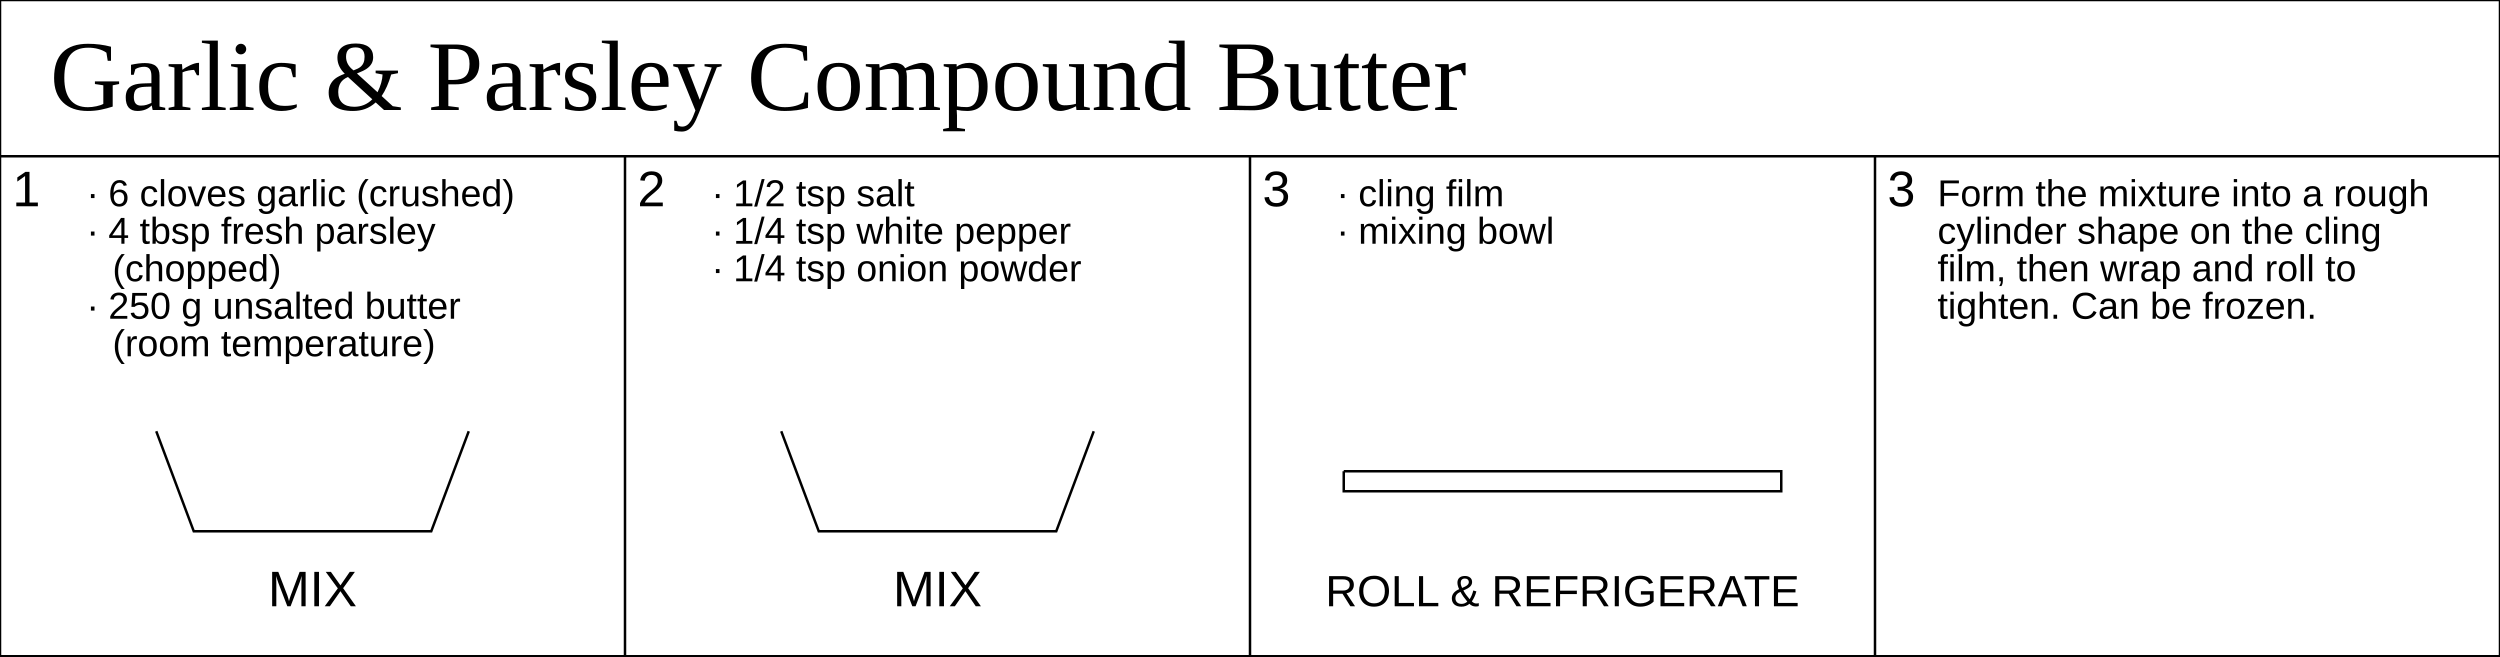
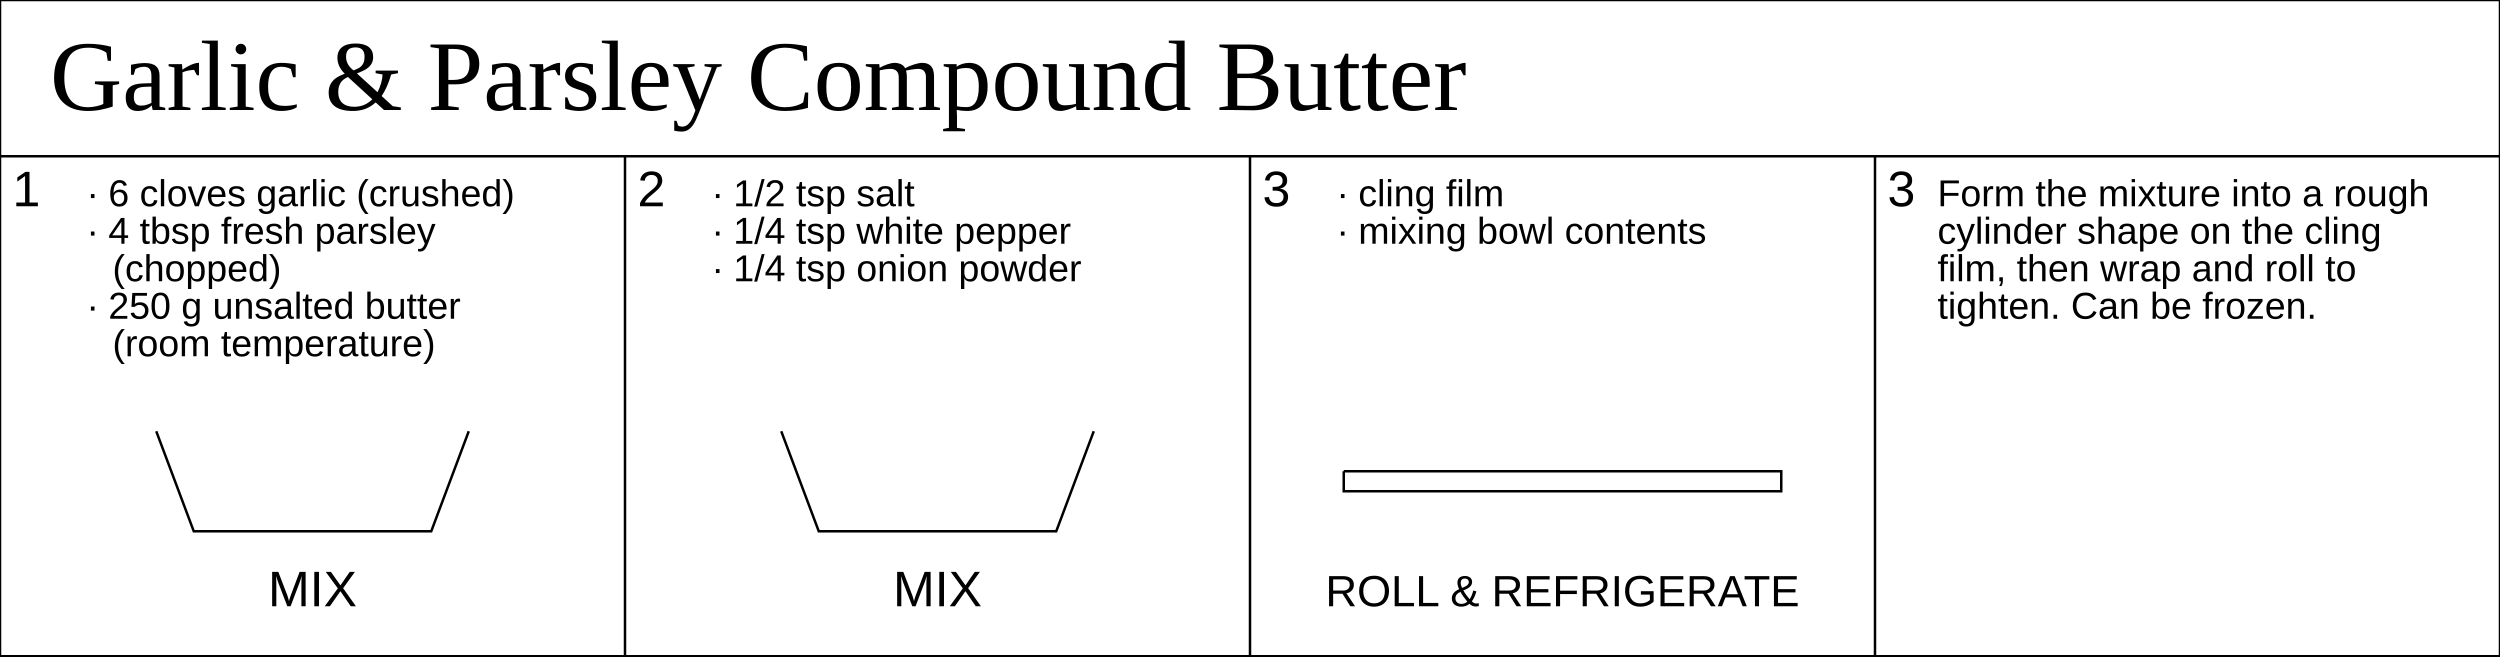
<svg xmlns="http://www.w3.org/2000/svg" width="2000" height="525.0">
  <text x="40.0" y="88.0" font-size="80">
Garlic &amp; Parsley Compound Butter</text>
  <polyline points="0,0 0,525.0 " style="fill:none;stroke:black;stroke-width:2" />
  <polyline points="2000,0 2000,525.0 " style="fill:none;stroke:black;stroke-width:2" />
  <polyline points="500,125.0 500,525.0 " style="fill:none;stroke:black;stroke-width:2" />
  <polyline points="1000,125.0 1000,525.0 " style="fill:none;stroke:black;stroke-width:2" />
  <polyline points="1500,125.0 1500,525.0 " style="fill:none;stroke:black;stroke-width:2" />
  <polyline points="0,0 2000,0 " style="fill:none;stroke:black;stroke-width:2" />
  <polyline points="0,125.0 2000,125.0 " style="fill:none;stroke:black;stroke-width:2" />
  <polyline points="0,525.0 2000,525.0 " style="fill:none;stroke:black;stroke-width:2" />
  <text x="10.0" y="165.0" text-anchor="left" style="font-family:Arial;font-size:40"> 
1 </text>
  <text x="70.0" y="165.0" text-anchor="left" style="font-family:Arial;font-size:30"> 
∙ 6 cloves garlic (crushed) </text>
  <text x="70.0" y="195.0" text-anchor="left" style="font-family:Arial;font-size:30"> 
∙ 4 tbsp fresh parsley </text>
  <text x="90.0" y="225.0" text-anchor="left" style="font-family:Arial;font-size:30"> 
(chopped) </text>
  <text x="70.0" y="255.0" text-anchor="left" style="font-family:Arial;font-size:30"> 
∙ 250 g unsalted butter </text>
  <text x="90.0" y="285.0" text-anchor="left" style="font-family:Arial;font-size:30"> 
(room temperature) </text>
  <polyline points="125.0,345.0 155.0,425.0 345.0,425.0 375.0,345.0" style="fill:none;stroke:black;stroke-width:2" />
  <text x="250.0" y="485.0" text-anchor="middle" style="font-family:Arial;font-size:40"> 
MIX </text>
  <text x="510.0" y="165.0" text-anchor="left" style="font-family:Arial;font-size:40"> 
2 </text>
  <text x="570.0" y="165.0" text-anchor="left" style="font-family:Arial;font-size:30"> 
∙ 1/2 tsp salt </text>
  <text x="570.0" y="195.0" text-anchor="left" style="font-family:Arial;font-size:30"> 
∙ 1/4 tsp white pepper </text>
  <text x="570.0" y="225.0" text-anchor="left" style="font-family:Arial;font-size:30"> 
∙ 1/4 tsp onion powder </text>
  <polyline points="625.0,345.0 655.0,425.0 845.0,425.0 875.0,345.0" style="fill:none;stroke:black;stroke-width:2" />
  <text x="750.0" y="485.0" text-anchor="middle" style="font-family:Arial;font-size:40"> 
MIX </text>
  <text x="1010.0" y="165.0" text-anchor="left" style="font-family:Arial;font-size:40"> 
3 </text>
  <text x="1070.0" y="165.0" text-anchor="left" style="font-family:Arial;font-size:30"> 
∙ cling film </text>
  <text x="1070.0" y="195.0" text-anchor="left" style="font-family:Arial;font-size:30"> 
- ∙ mixing bowl </text>
+ ∙ mixing bowl contents </text>
  <polyline points="1075.0,377.0 1075.0,393.0 1425.0,393.0 1425.0,377.0 1075.0,377.0" style="fill:none;stroke:black;stroke-width:2" />
  <text x="1250.0" y="485.0" text-anchor="middle" style="font-family:Arial;font-size:35"> 
ROLL &amp; REFRIGERATE </text>
  <text x="1510.0" y="165.0" text-anchor="left" style="font-family:Arial;font-size:40"> 
3 </text>
  <text x="1550.0" y="165.0" text-anchor="left" style="font-family:Arial;font-size:30"> 
Form the mixture into a rough </text>
  <text x="1550.0" y="195.0" text-anchor="left" style="font-family:Arial;font-size:30"> 
cylinder shape on the cling </text>
  <text x="1550.0" y="225.0" text-anchor="left" style="font-family:Arial;font-size:30"> 
film, then wrap and roll to </text>
  <text x="1550.0" y="255.0" text-anchor="left" style="font-family:Arial;font-size:30"> 
tighten. Can be frozen. </text>
</svg>
